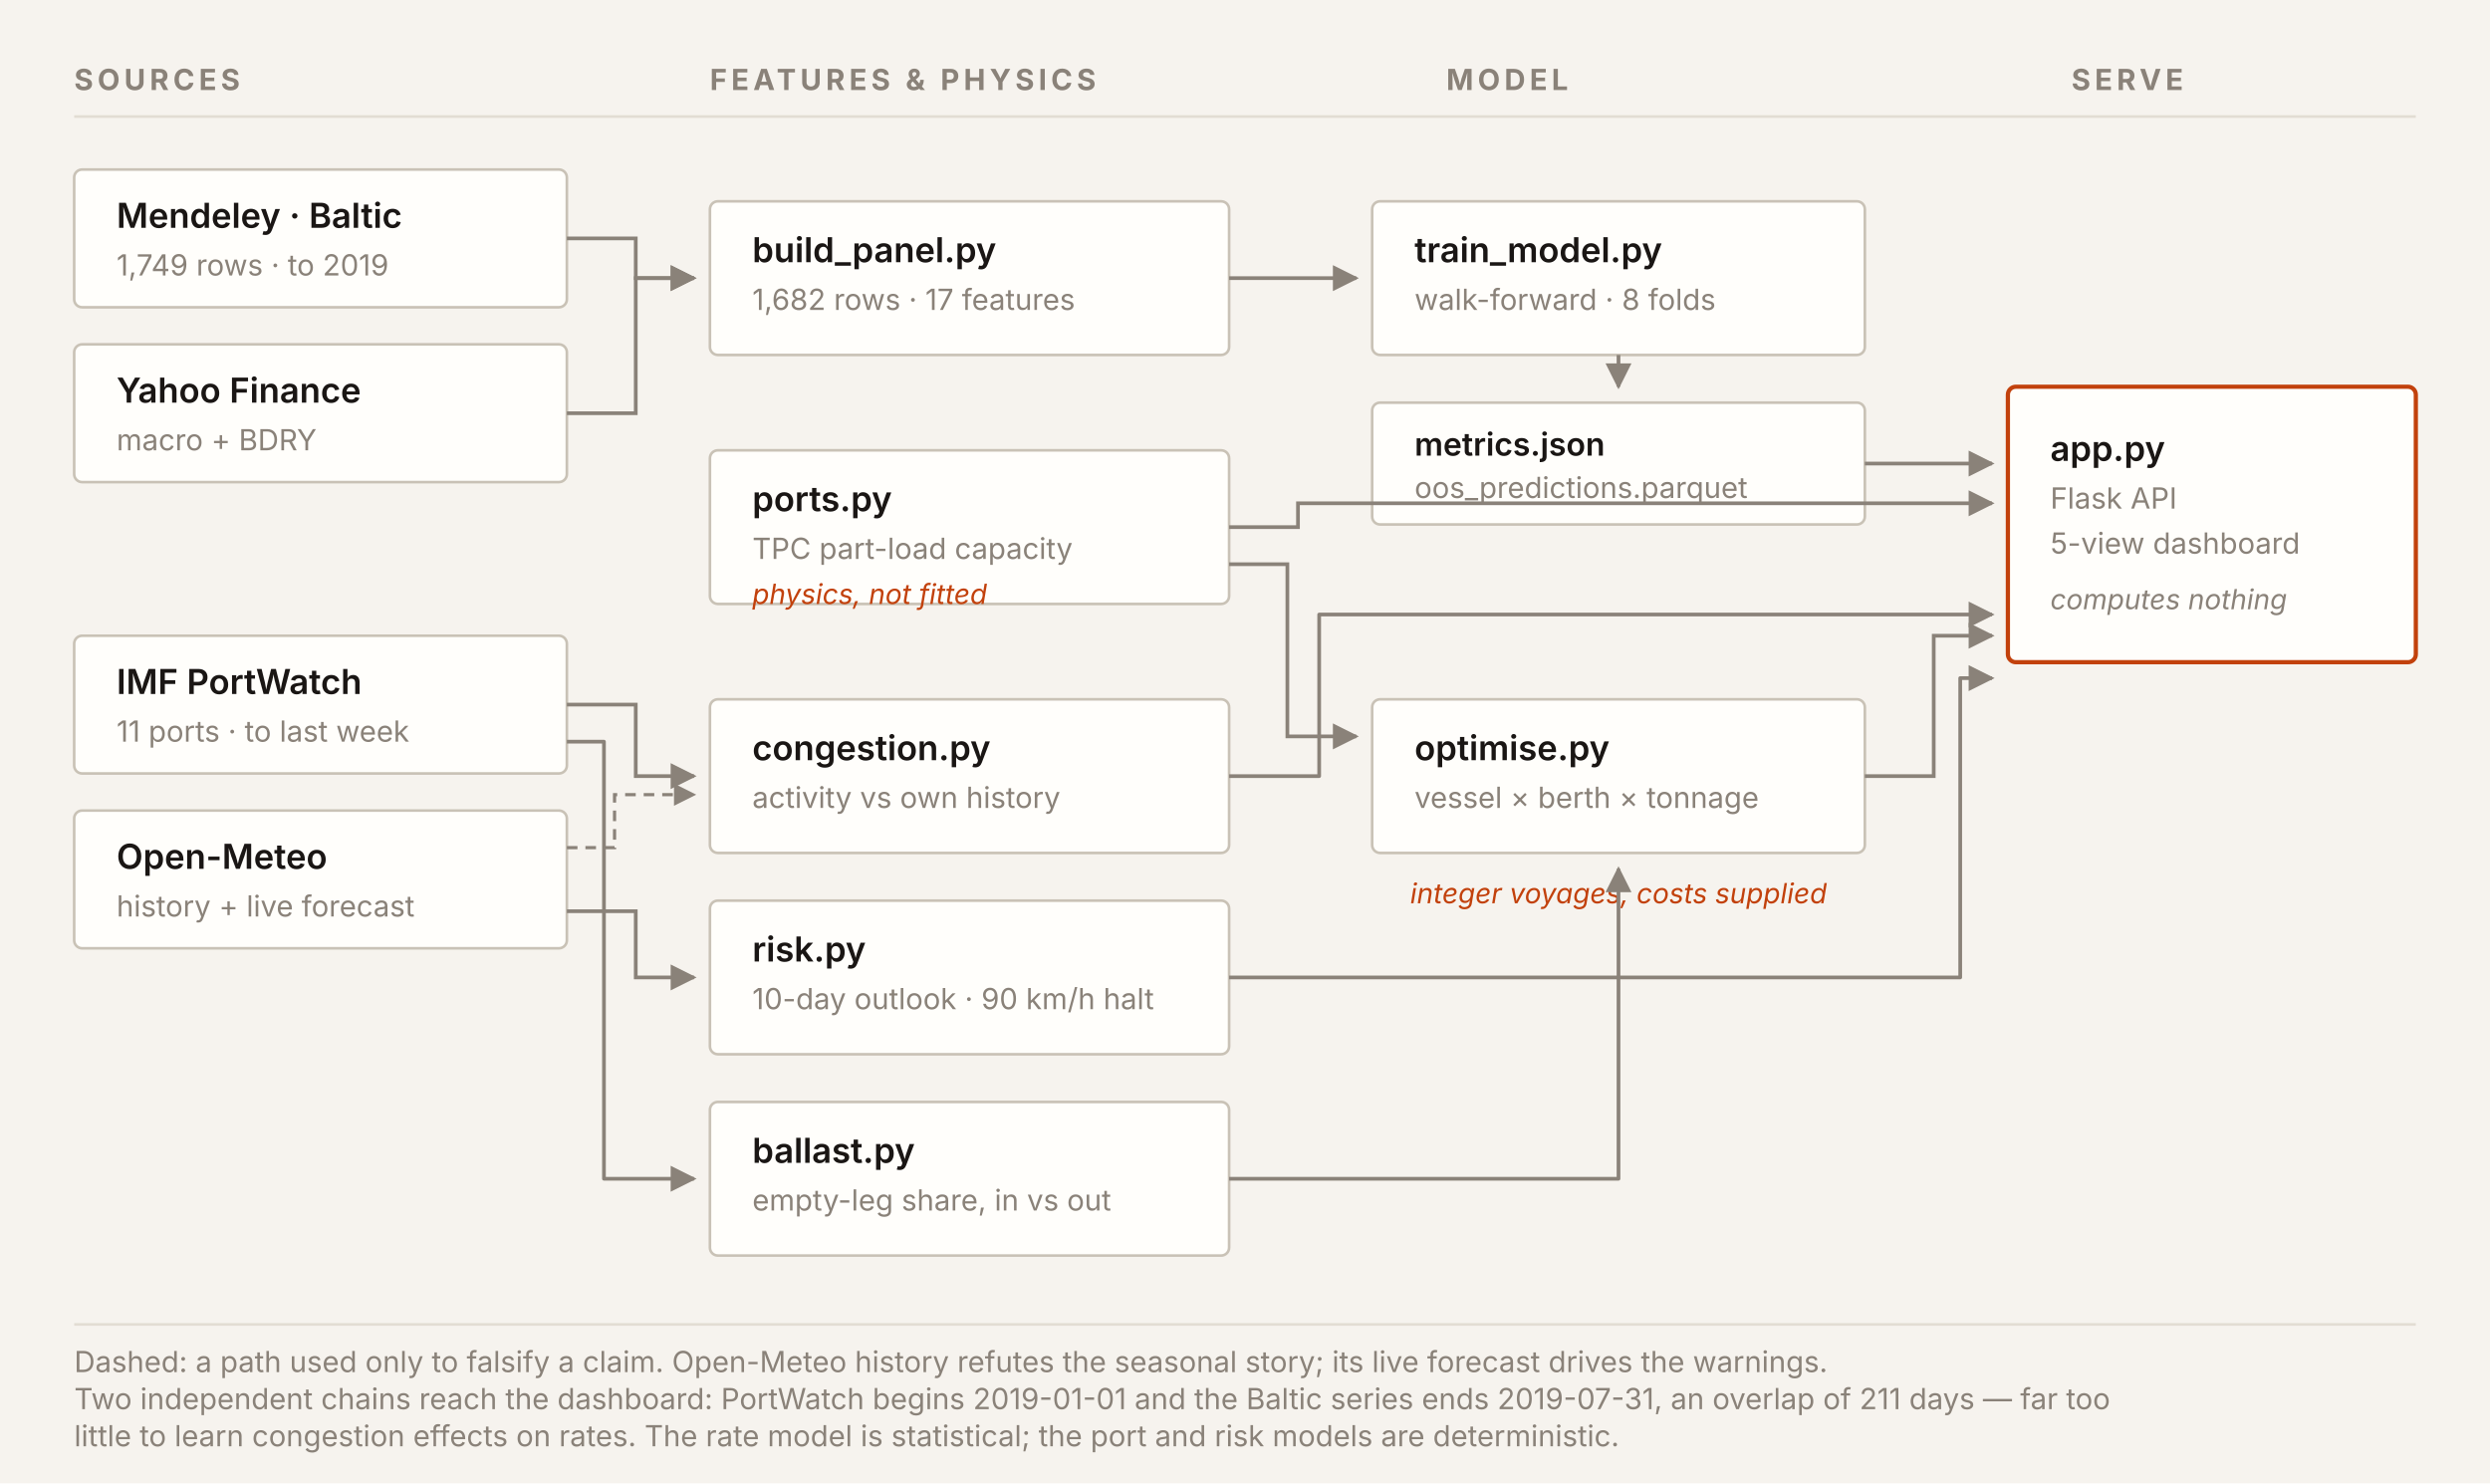
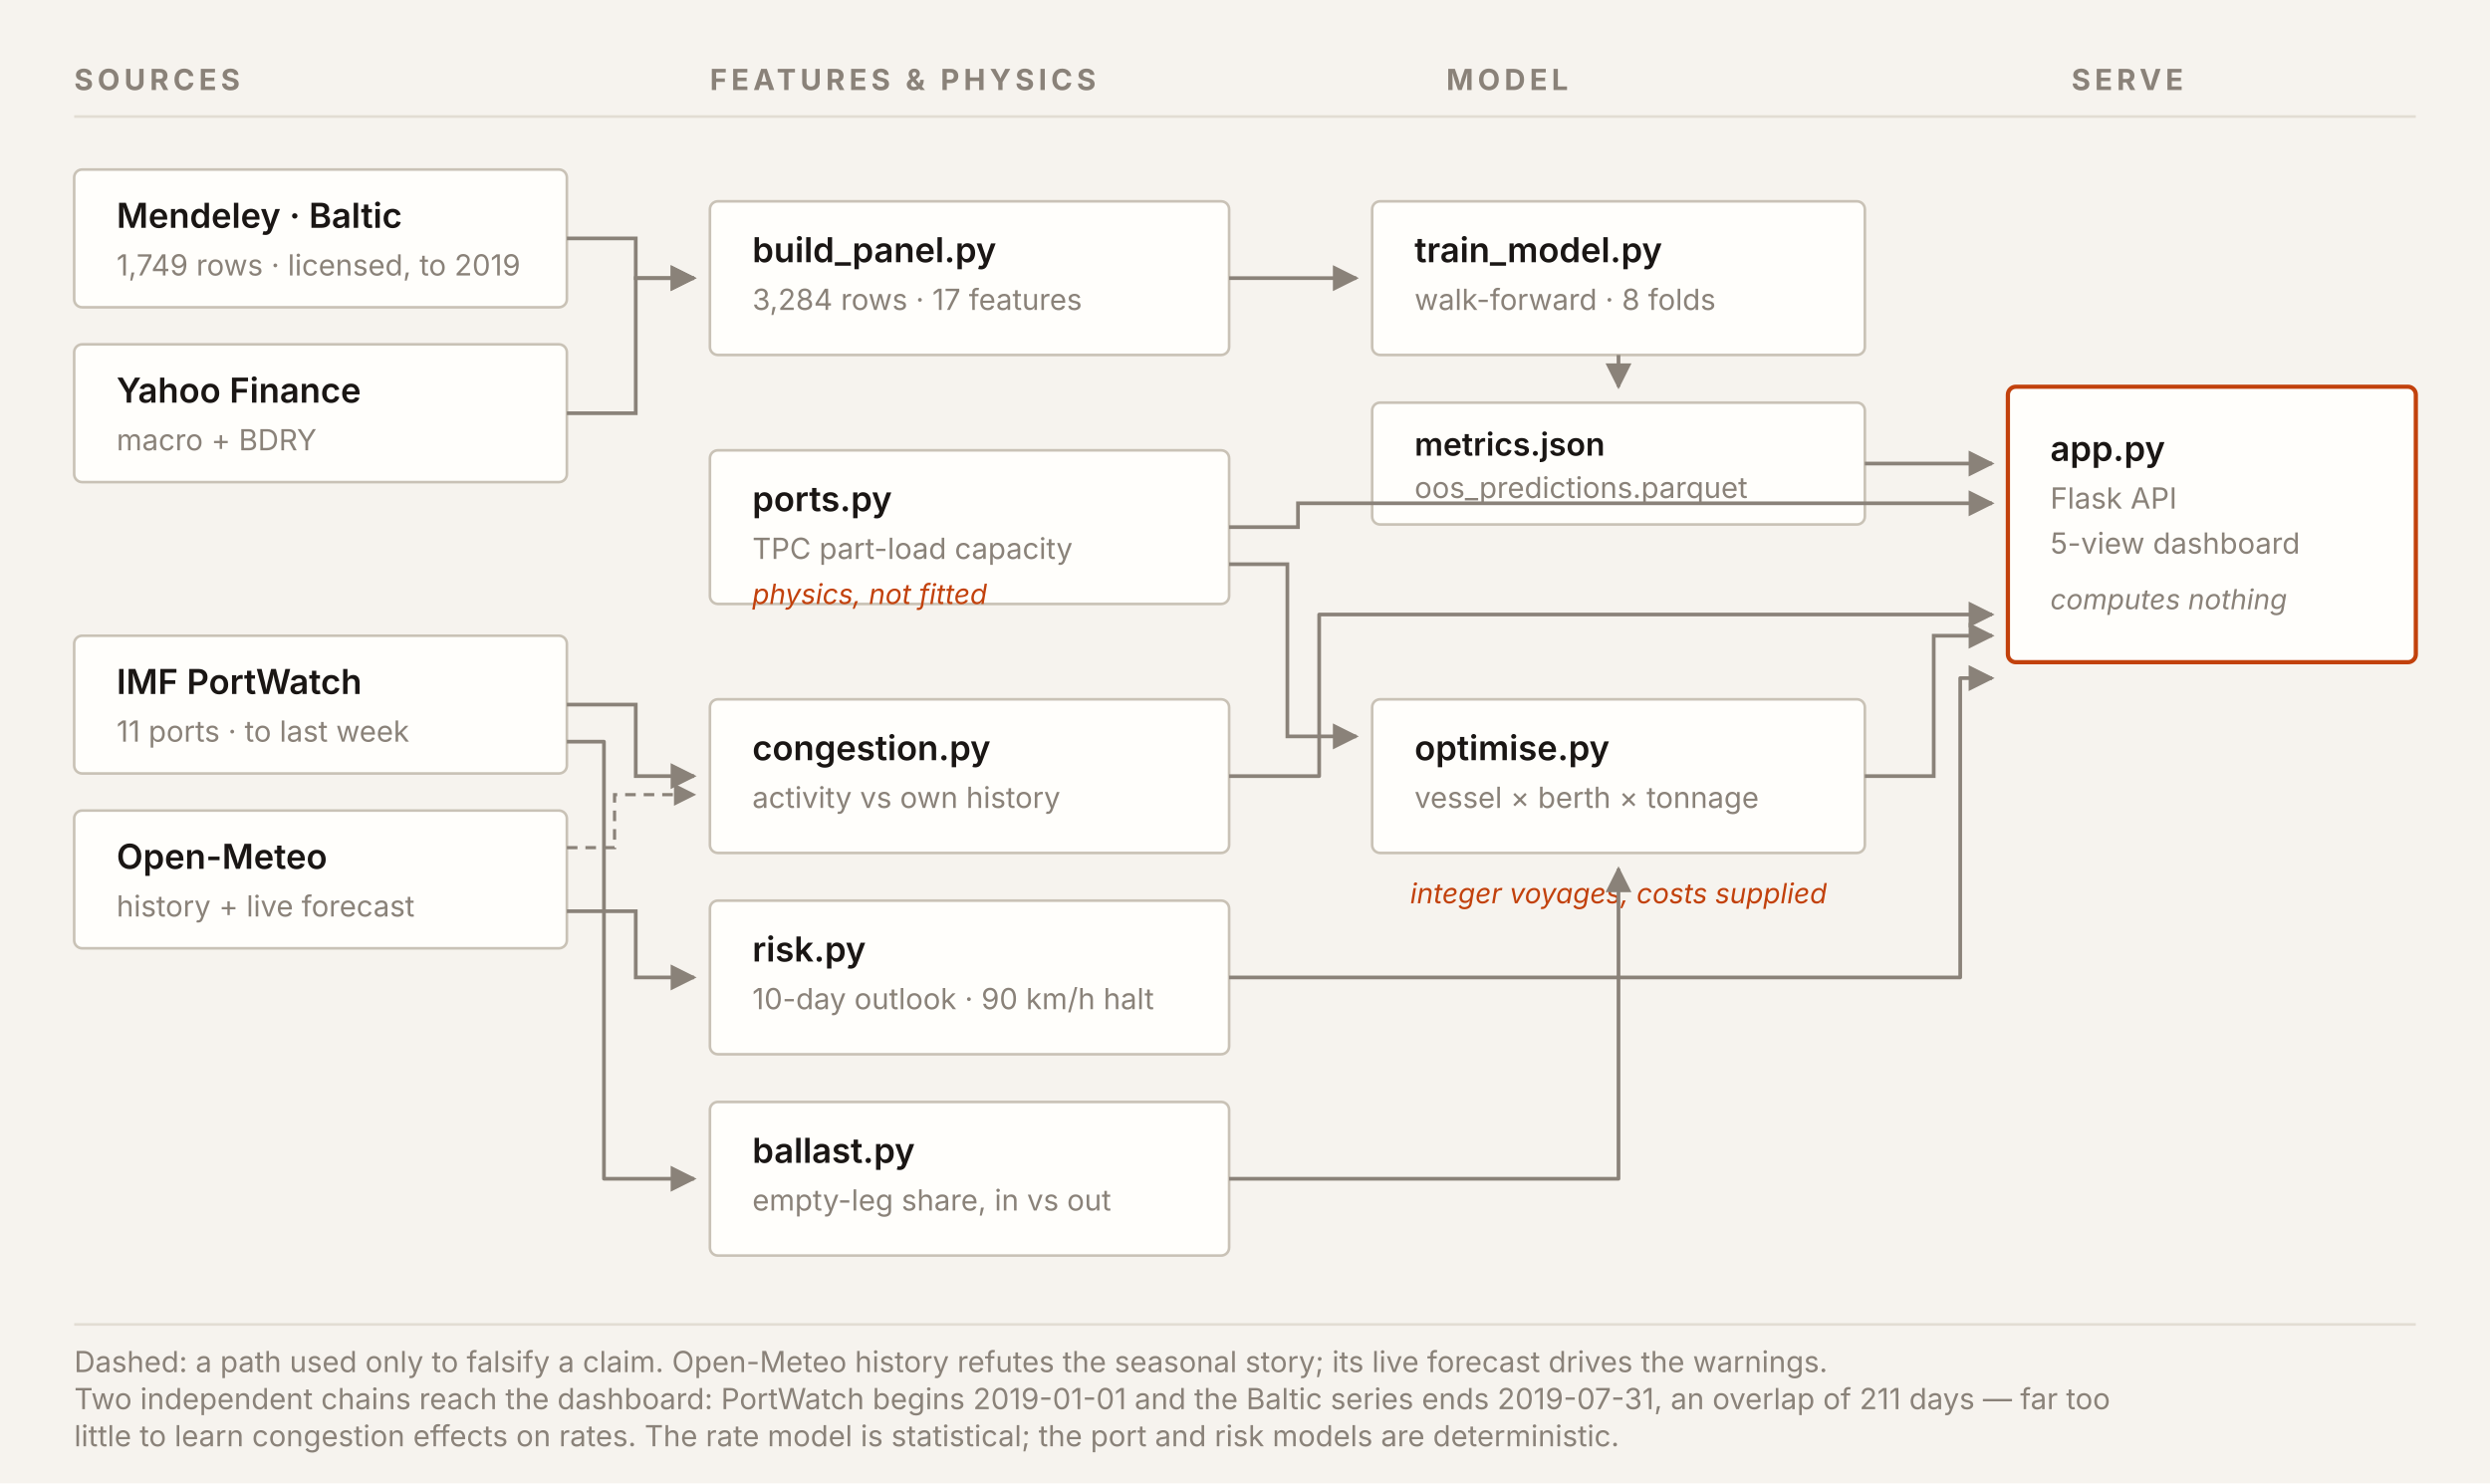
<svg xmlns="http://www.w3.org/2000/svg" viewBox="0 0 940 560" width="940" height="560" font-family="Inter, 'Segoe UI', system-ui, sans-serif" role="img" aria-label="Data pipeline: Mendeley Baltic indices and Yahoo market data feed build_panel.py, which feeds train_model.py and metrics.json; IMF PortWatch feeds congestion.py and ballast.py; ports.py computes part-load capacity from physics; Open-Meteo history falsifies the seasonal story while its live forecast drives risk.py; ports, congestion and ballast feed optimise.py, which selects vessels and berths by integer programming; all of it reaches the Flask dashboard.">
  <defs>
    <marker id="a" viewBox="0 0 10 10" refX="9" refY="5" markerWidth="7" markerHeight="7" orient="auto-start-reverse">
      <path d="M0 0 L10 5 L0 10 z" fill="#8a8279" />
    </marker>
    <marker id="ad" viewBox="0 0 10 10" refX="9" refY="5" markerWidth="7" markerHeight="7" orient="auto-start-reverse">
      <path d="M0 0 L10 5 L0 10 z" fill="#c2410c" />
    </marker>
  </defs>
  <rect width="940" height="560" fill="#f6f3ee" />
  <g font-size="11" font-weight="700" letter-spacing="1.6" fill="#8a8279">
    <text x="28" y="34">SOURCES</text>
    <text x="268" y="34">FEATURES &amp; PHYSICS</text>
    <text x="546" y="34">MODEL</text>
    <text x="782" y="34">SERVE</text>
  </g>
  <g stroke="#e2ddd3" stroke-width="1">
    <line x1="28" y1="44" x2="912" y2="44" />
  </g>
  <g fill="#fffefb" stroke="#c9c2b6" stroke-width="1">
    <rect x="28" y="64" width="186" height="52" rx="3" />
    <rect x="28" y="130" width="186" height="52" rx="3" />
    <rect x="28" y="240" width="186" height="52" rx="3" />
    <rect x="28" y="306" width="186" height="52" rx="3" />
  </g>
  <g font-size="13" font-weight="600" fill="#1a1614">
    <text x="44" y="86">Mendeley · Baltic</text>
    <text x="44" y="152">Yahoo Finance</text>
    <text x="44" y="262">IMF PortWatch</text>
    <text x="44" y="328">Open-Meteo</text>
  </g>
  <g font-size="11" fill="#8a8279">
-     <text x="44" y="104">1,749 rows · to 2019</text>
+     <text x="44" y="104">1,749 rows · licensed, to 2019</text>
    <text x="44" y="170">macro + BDRY</text>
    <text x="44" y="280">11 ports · to last week</text>
    <text x="44" y="346">history + live forecast</text>
  </g>
  <g fill="#fffefb" stroke="#c9c2b6" stroke-width="1">
    <rect x="268" y="76" width="196" height="58" rx="3" />
    <rect x="268" y="170" width="196" height="58" rx="3" />
    <rect x="268" y="264" width="196" height="58" rx="3" />
    <rect x="268" y="340" width="196" height="58" rx="3" />
    <rect x="268" y="416" width="196" height="58" rx="3" />
  </g>
  <g font-size="13" font-weight="600" fill="#1a1614">
    <text x="284" y="99">build_panel.py</text>
    <text x="284" y="193">ports.py</text>
    <text x="284" y="287">congestion.py</text>
    <text x="284" y="363">risk.py</text>
    <text x="284" y="439">ballast.py</text>
  </g>
  <g font-size="11" fill="#8a8279">
-     <text x="284" y="117">1,682 rows · 17 features</text>
+     <text x="284" y="117">3,284 rows · 17 features</text>
    <text x="284" y="211">TPC part-load capacity</text>
    <text x="284" y="305">activity vs own history</text>
    <text x="284" y="381">10-day outlook · 90 km/h halt</text>
    <text x="284" y="457">empty-leg share, in vs out</text>
  </g>
  <text x="284" y="228" font-size="10.5" fill="#c2410c" font-style="italic">physics, not fitted</text>
  <g fill="#fffefb" stroke="#c9c2b6" stroke-width="1">
    <rect x="518" y="76" width="186" height="58" rx="3" />
    <rect x="518" y="152" width="186" height="46" rx="3" />
  </g>
  <text x="534" y="99" font-size="13" font-weight="600" fill="#1a1614">train_model.py</text>
  <text x="534" y="117" font-size="11" fill="#8a8279">walk-forward · 8 folds</text>
  <text x="534" y="172" font-size="12" font-weight="600" fill="#1a1614">metrics.json</text>
  <text x="534" y="188" font-size="11" fill="#8a8279">oos_predictions.parquet</text>
  <rect x="518" y="264" width="186" height="58" rx="3" fill="#fffefb" stroke="#c9c2b6" stroke-width="1" />
  <text x="534" y="287" font-size="13" font-weight="600" fill="#1a1614">optimise.py</text>
  <text x="534" y="305" font-size="11" fill="#8a8279">vessel × berth × tonnage</text>
  <text x="611" y="341" font-size="10.5" fill="#c2410c" font-style="italic" text-anchor="middle">integer voyages, costs supplied</text>
  <rect x="758" y="146" width="154" height="104" rx="3" fill="#fffefb" stroke="#c2410c" stroke-width="1.6" />
  <text x="774" y="174" font-size="13" font-weight="600" fill="#1a1614">app.py</text>
  <text x="774" y="192" font-size="11" fill="#8a8279">Flask API</text>
  <text x="774" y="209" font-size="11" fill="#8a8279">5-view dashboard</text>
  <text x="774" y="230" font-size="10.5" fill="#8a8279" font-style="italic">computes nothing</text>
  <g stroke="#8a8279" stroke-width="1.4" fill="none" marker-end="url(#a)">
    <path d="M214 90 H240 V105 H262" />
    <path d="M214 156 H240 V105 H262" />
    <path d="M214 266 H240 V293 H262" />
    <path d="M214 344 H240 V369 H262" />
    <path d="M464 105 H512" />
    <path d="M611 134 V146" />
    <path d="M704 175 H752" />
    <path d="M464 199 H490 V190 H752" />
    <path d="M464 293 H498 V232 H752" stroke-linejoin="round" />
    <path d="M464 369 H740 V256 H752" stroke-linejoin="round" />
    <path d="M214 280 H228 V445 H262" stroke-linejoin="round" />
    <path d="M464 445 H611 V328" stroke-linejoin="round" />
  </g>
  <path d="M214 320 H232 V300 H262" stroke="#8a8279" stroke-width="1.2" fill="none" stroke-dasharray="4 3" marker-end="url(#a)" />
  <g stroke="#8a8279" stroke-width="1.4" fill="none" marker-end="url(#a)">
    <path d="M464 213 H486 V278 H512" />
    <path d="M704 293 H730 V240 H752" />
  </g>
  <line x1="28" y1="500" x2="912" y2="500" stroke="#e2ddd3" stroke-width="1" />
  <g font-size="11" fill="#8a8279">
    <text x="28" y="518">Dashed: a path used only to falsify a claim. Open-Meteo history refutes the seasonal story; its live forecast drives the warnings.</text>
    <text x="28" y="532">Two independent chains reach the dashboard: PortWatch begins 2019-01-01 and the Baltic series ends 2019-07-31, an overlap of 211 days — far too</text>
    <text x="28" y="546">little to learn congestion effects on rates. The rate model is statistical; the port and risk models are deterministic.</text>
  </g>
</svg>
